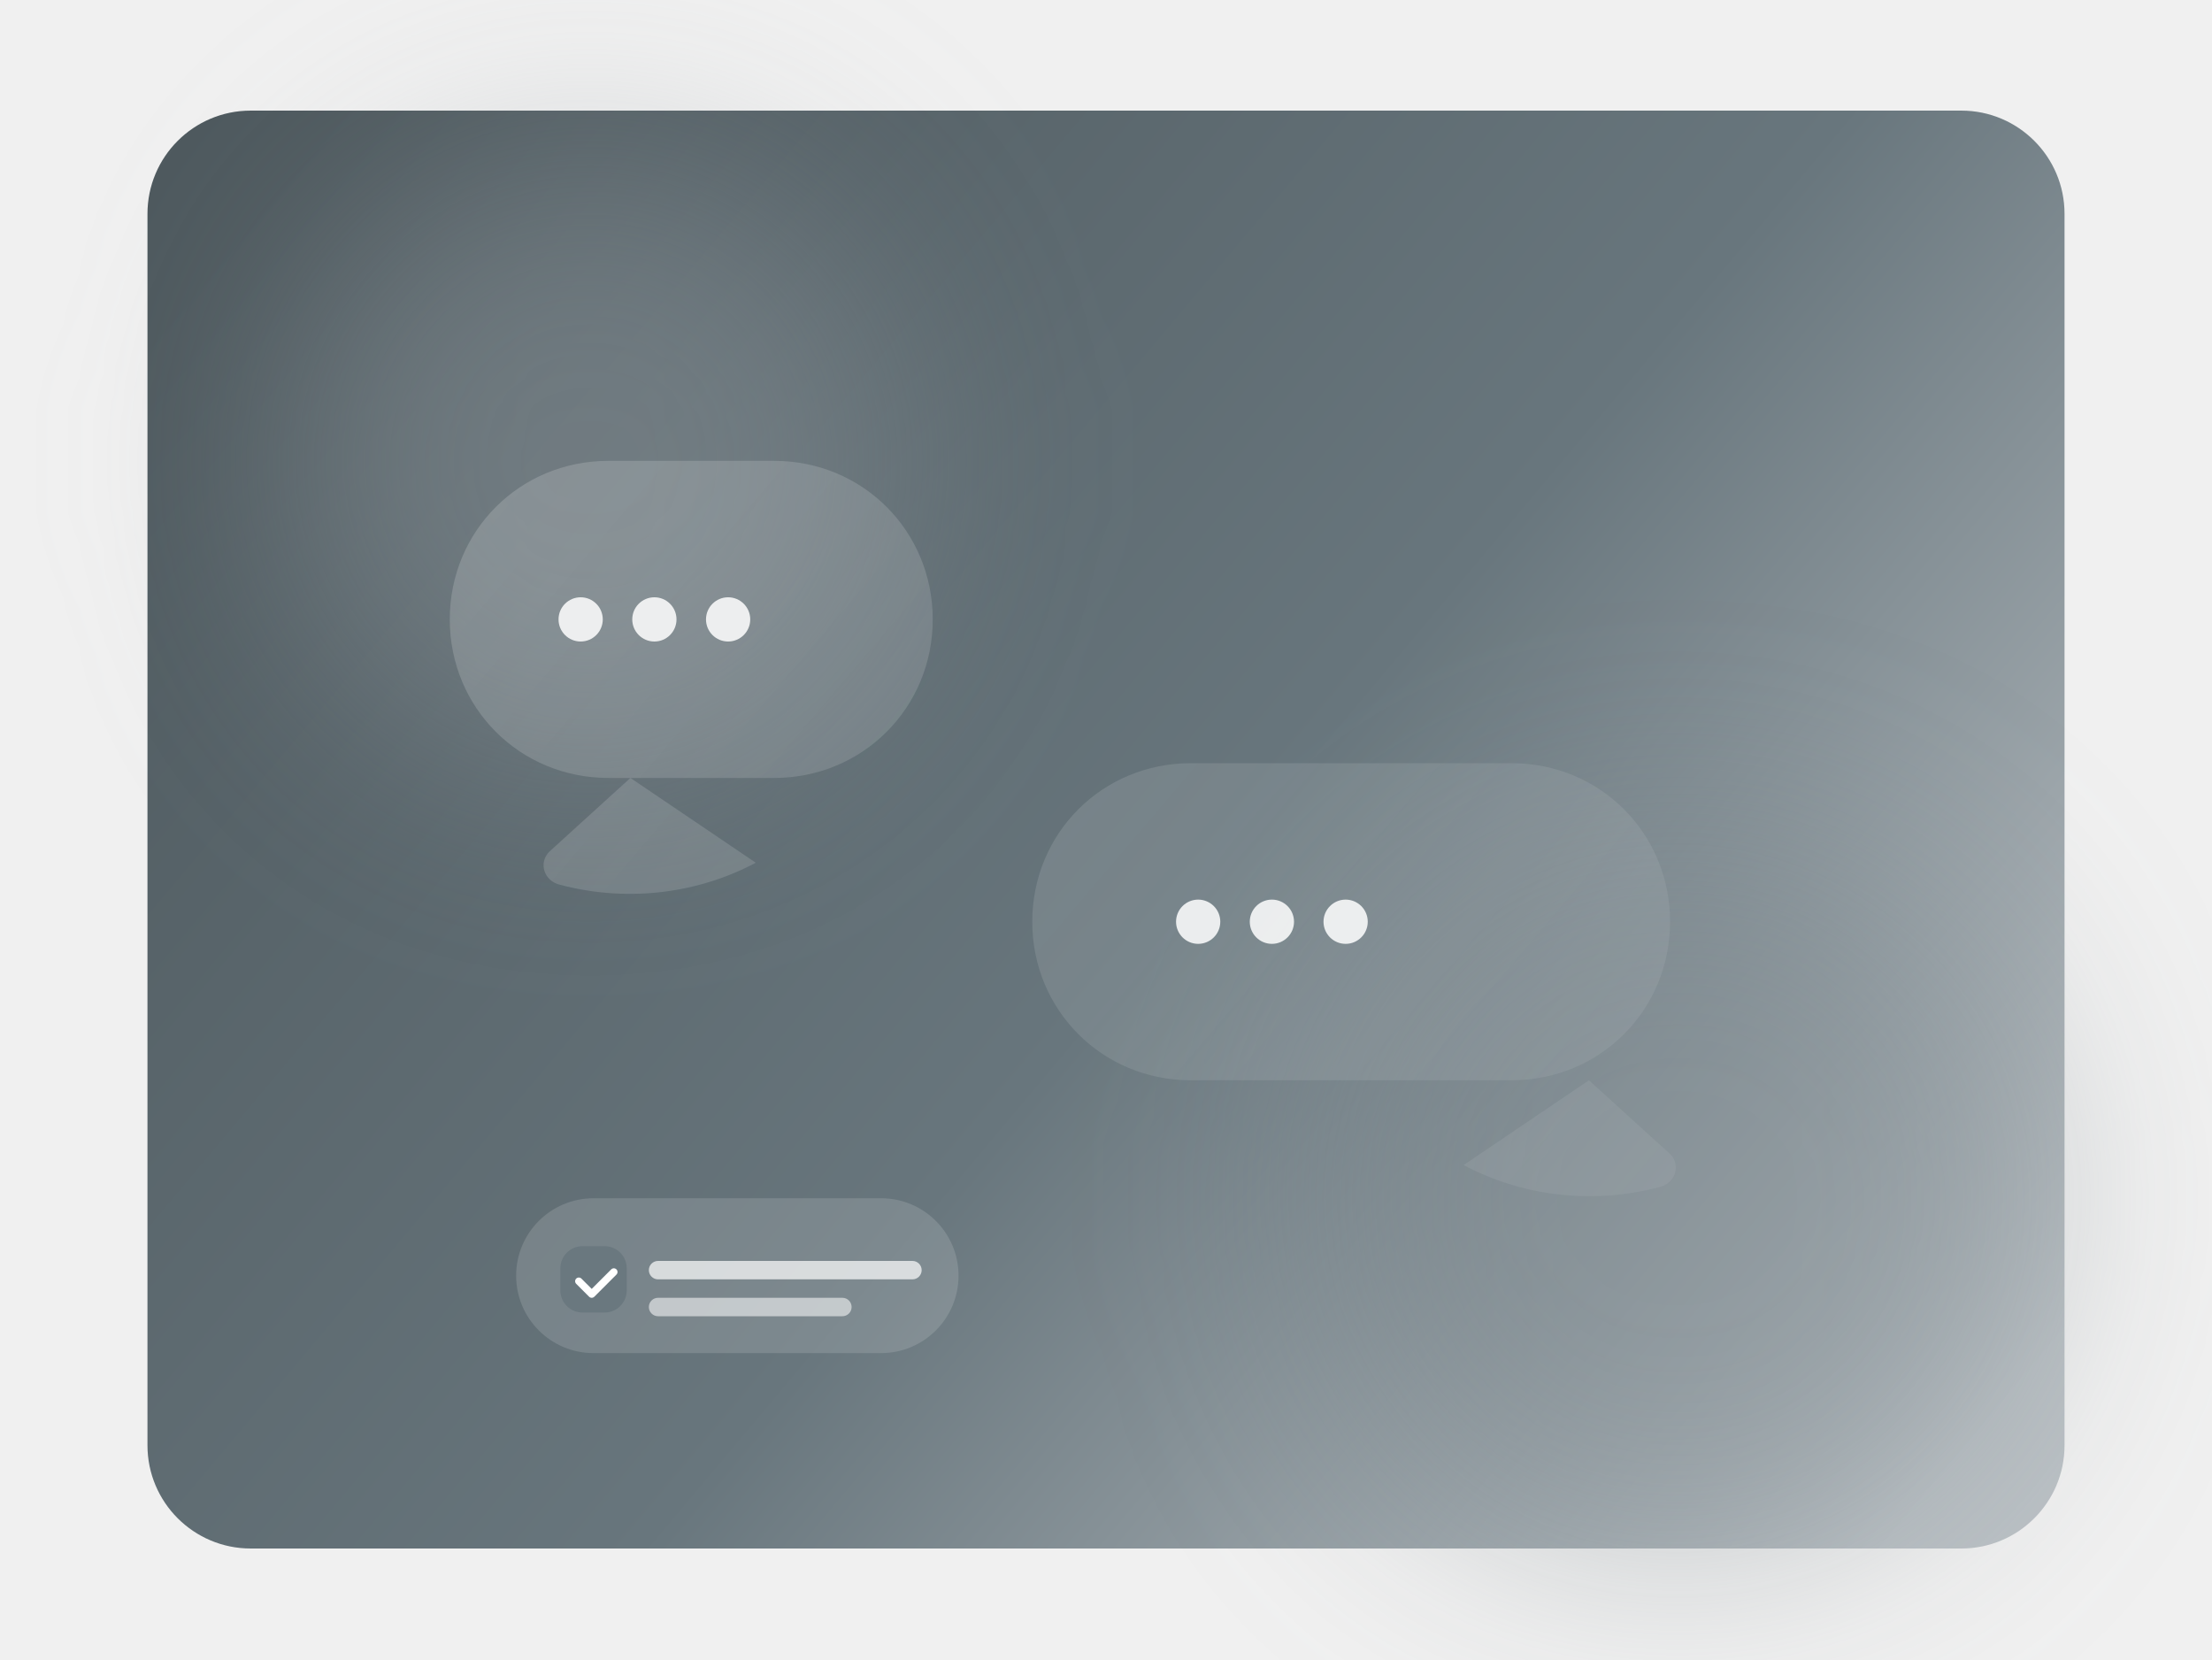
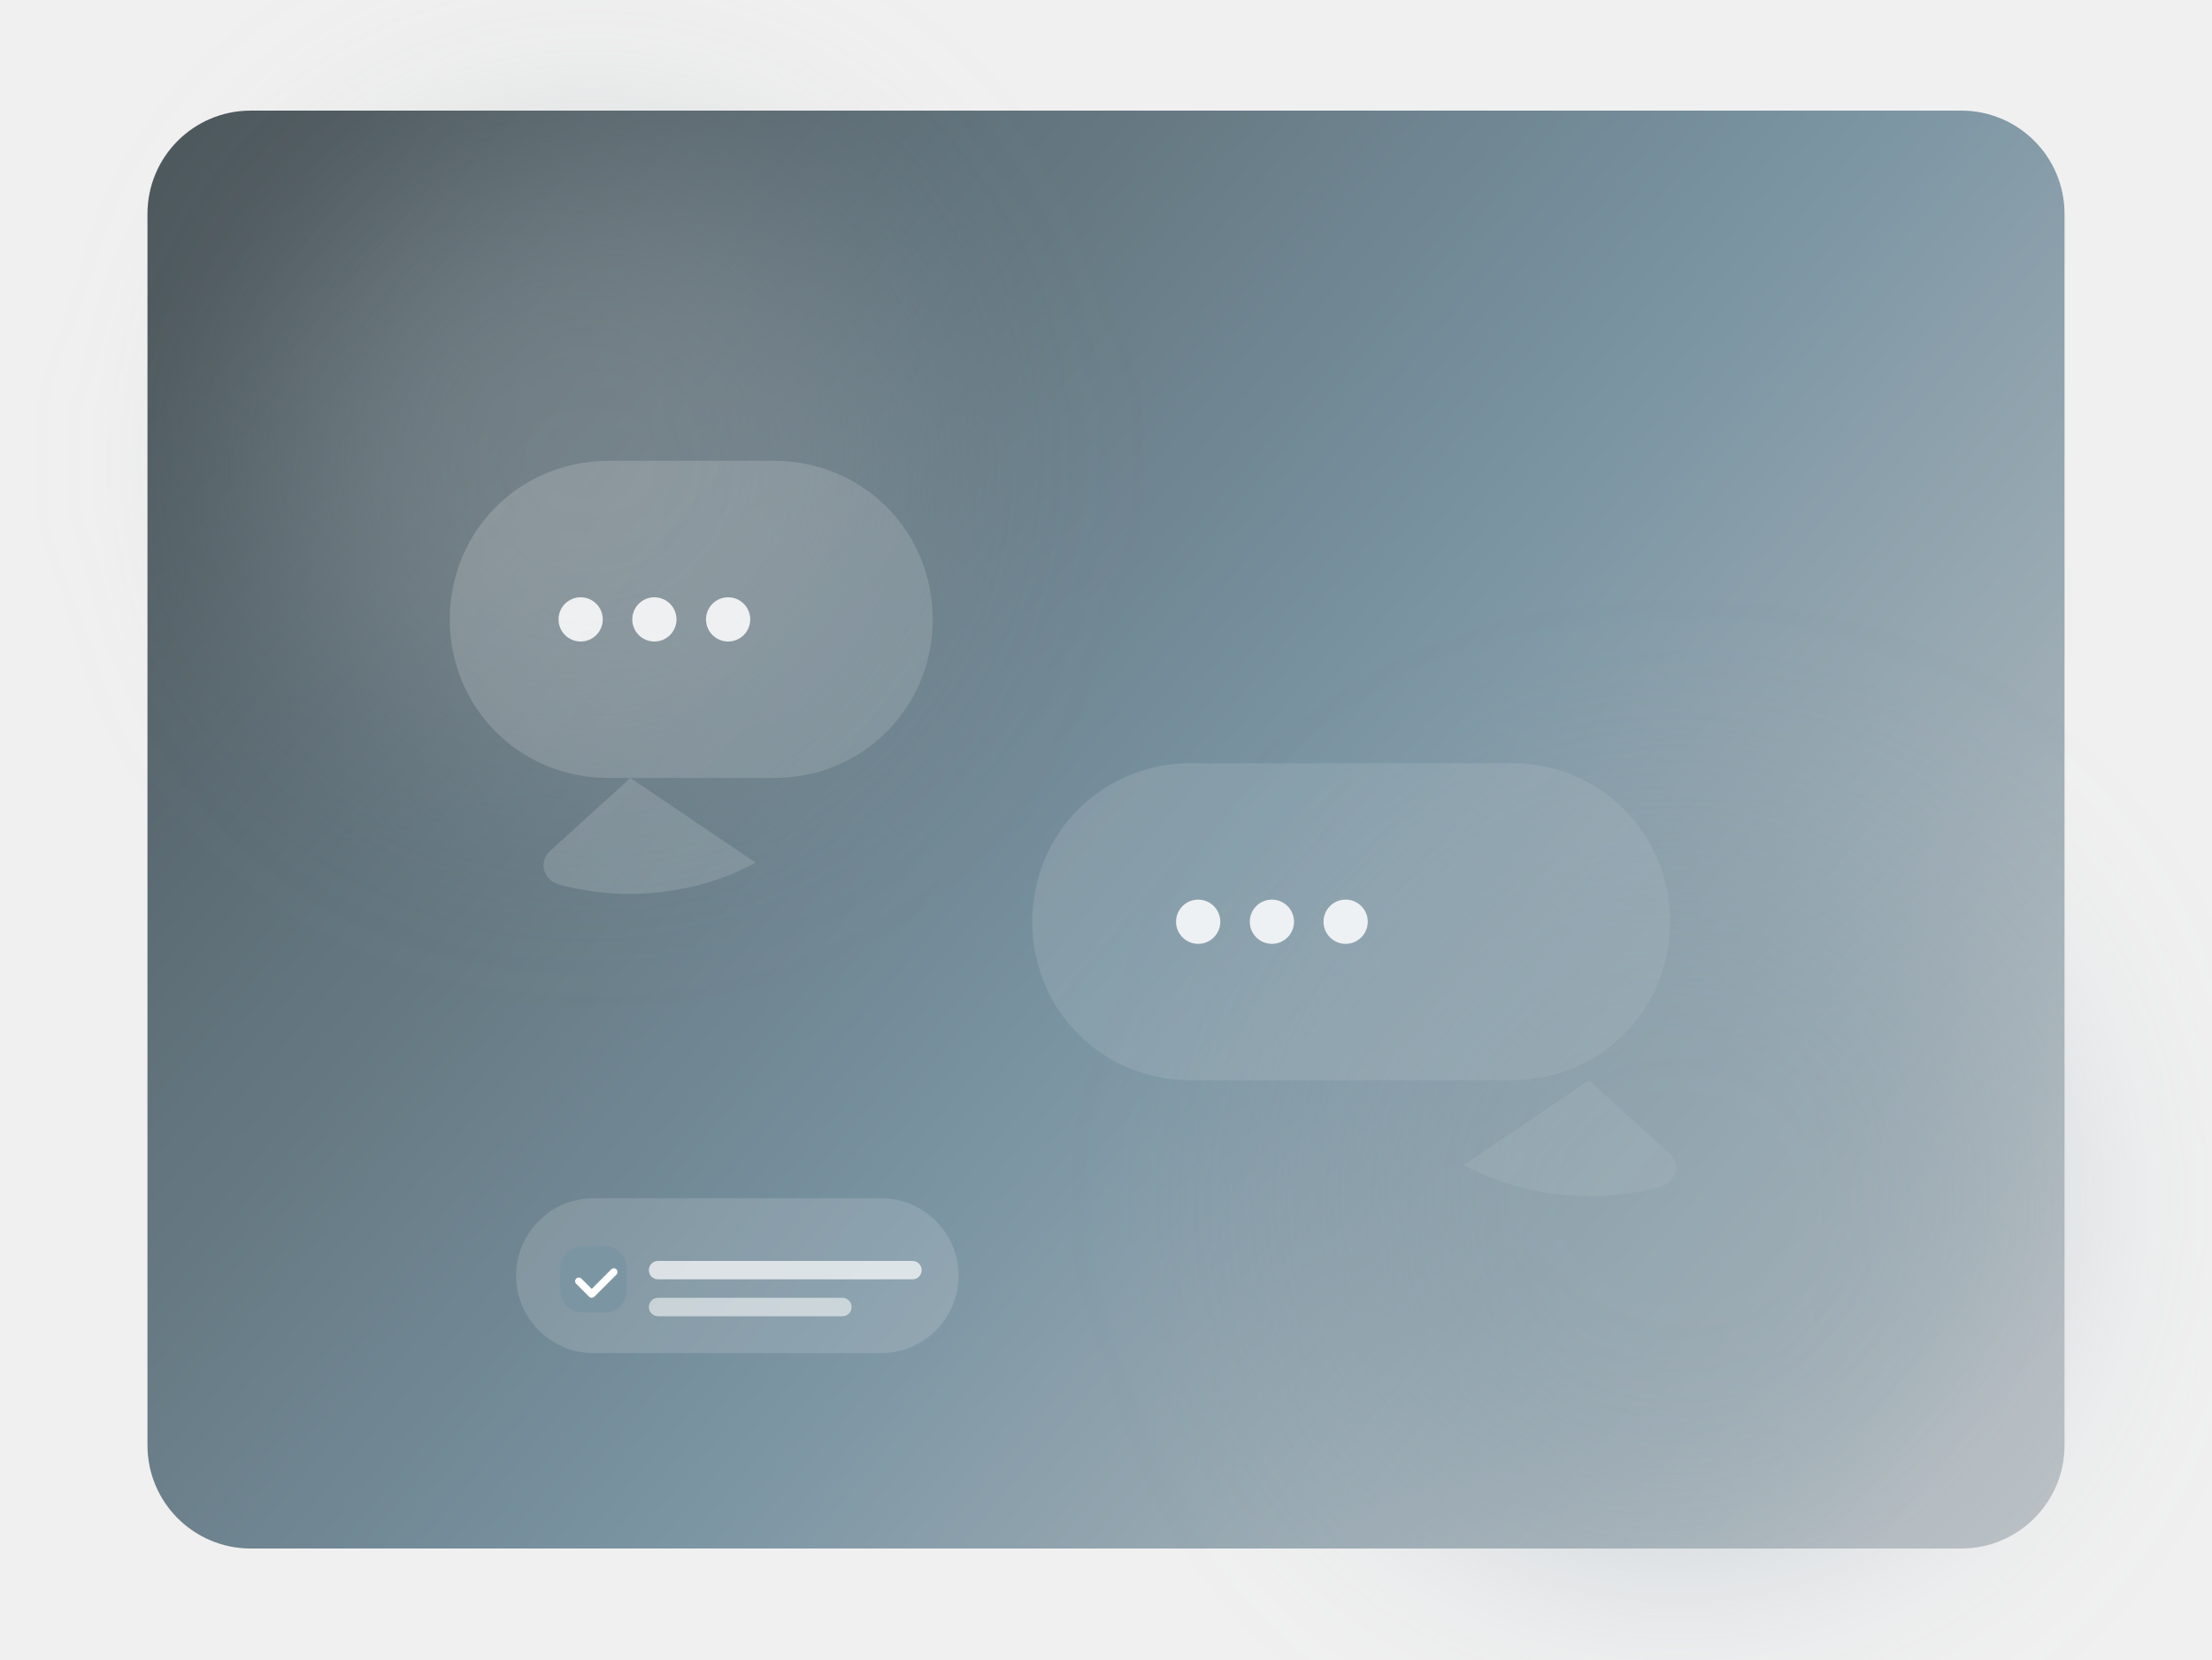
<svg xmlns="http://www.w3.org/2000/svg" width="1200" height="900" viewBox="0 0 1200 900" fill="none">
  <defs>
    <linearGradient id="g1" x1="160" y1="80" x2="1040" y2="820" gradientUnits="userSpaceOnUse">
      <stop offset="0" stop-color="#4e595e" />
-       <stop offset="0.55" stop-color="#68767d" />
+       <stop offset="0.55" stop-color="#7A94A2" />
      <stop offset="1" stop-color="#bbc1c5" />
    </linearGradient>
    <linearGradient id="g2" x1="260" y1="200" x2="940" y2="780" gradientUnits="userSpaceOnUse">
      <stop offset="0" stop-color="#FFFFFF" stop-opacity="0.18" />
      <stop offset="1" stop-color="#FFFFFF" stop-opacity="0.04" />
    </linearGradient>
    <filter id="blur" x="-200" y="-200" width="1600" height="1300" filterUnits="userSpaceOnUse" color-interpolation-filters="sRGB">
      <feGaussianBlur stdDeviation="60" />
    </filter>
  </defs>
  <rect x="80" y="60" width="1040" height="780" rx="56" fill="url(#g1)" />
  <circle cx="320" cy="250" r="170" fill="#9da6ab" fill-opacity="0.35" filter="url(#blur)" />
-   <circle cx="910" cy="650" r="200" fill="#68767d" fill-opacity="0.3" filter="url(#blur)" />
+   <circle cx="910" cy="650" r="200" fill="#7A94A2" fill-opacity="0.3" filter="url(#blur)" />
  <path d="M330 250C282 250 244 288 244 336C244 384 282 422 330 422H420C468 422 506 384 506 336C506 288 468 250 420 250H330Z" fill="url(#g2)" />
  <path d="M342 422L298 462C292 468 295 478 304 480C342 490 380 484 410 468" fill="url(#g2)" />
  <path d="M646 414C598 414 560 452 560 500C560 548 598 586 646 586H820C868 586 906 548 906 500C906 452 868 414 820 414H646Z" fill="url(#g2)" />
  <path d="M862 586L906 626C912 632 909 642 900 644C862 654 824 648 794 632" fill="url(#g2)" />
  <circle cx="315" cy="336" r="12" fill="#FFFFFF" fill-opacity="0.85" />
  <circle cx="355" cy="336" r="12" fill="#FFFFFF" fill-opacity="0.85" />
  <circle cx="395" cy="336" r="12" fill="#FFFFFF" fill-opacity="0.85" />
  <circle cx="650" cy="500" r="12" fill="#FFFFFF" fill-opacity="0.85" />
  <circle cx="690" cy="500" r="12" fill="#FFFFFF" fill-opacity="0.85" />
  <circle cx="730" cy="500" r="12" fill="#FFFFFF" fill-opacity="0.85" />
  <rect x="280" y="650" width="240" height="84" rx="42" fill="#FFFFFF" fill-opacity="0.14" />
-   <rect x="304" y="676" width="36" height="36" rx="12" fill="#68767d" fill-opacity="0.85" />
+   <rect x="304" y="676" width="36" height="36" rx="12" fill="#7A94A2" fill-opacity="0.85" />
  <path d="M314 695L321 702L333 690" stroke="#FFFFFF" stroke-width="4" stroke-linecap="round" stroke-linejoin="round" />
  <rect x="352" y="684" width="148" height="10" rx="5" fill="#FFFFFF" fill-opacity="0.70" />
  <rect x="352" y="704" width="110" height="10" rx="5" fill="#FFFFFF" fill-opacity="0.55" />
</svg>
